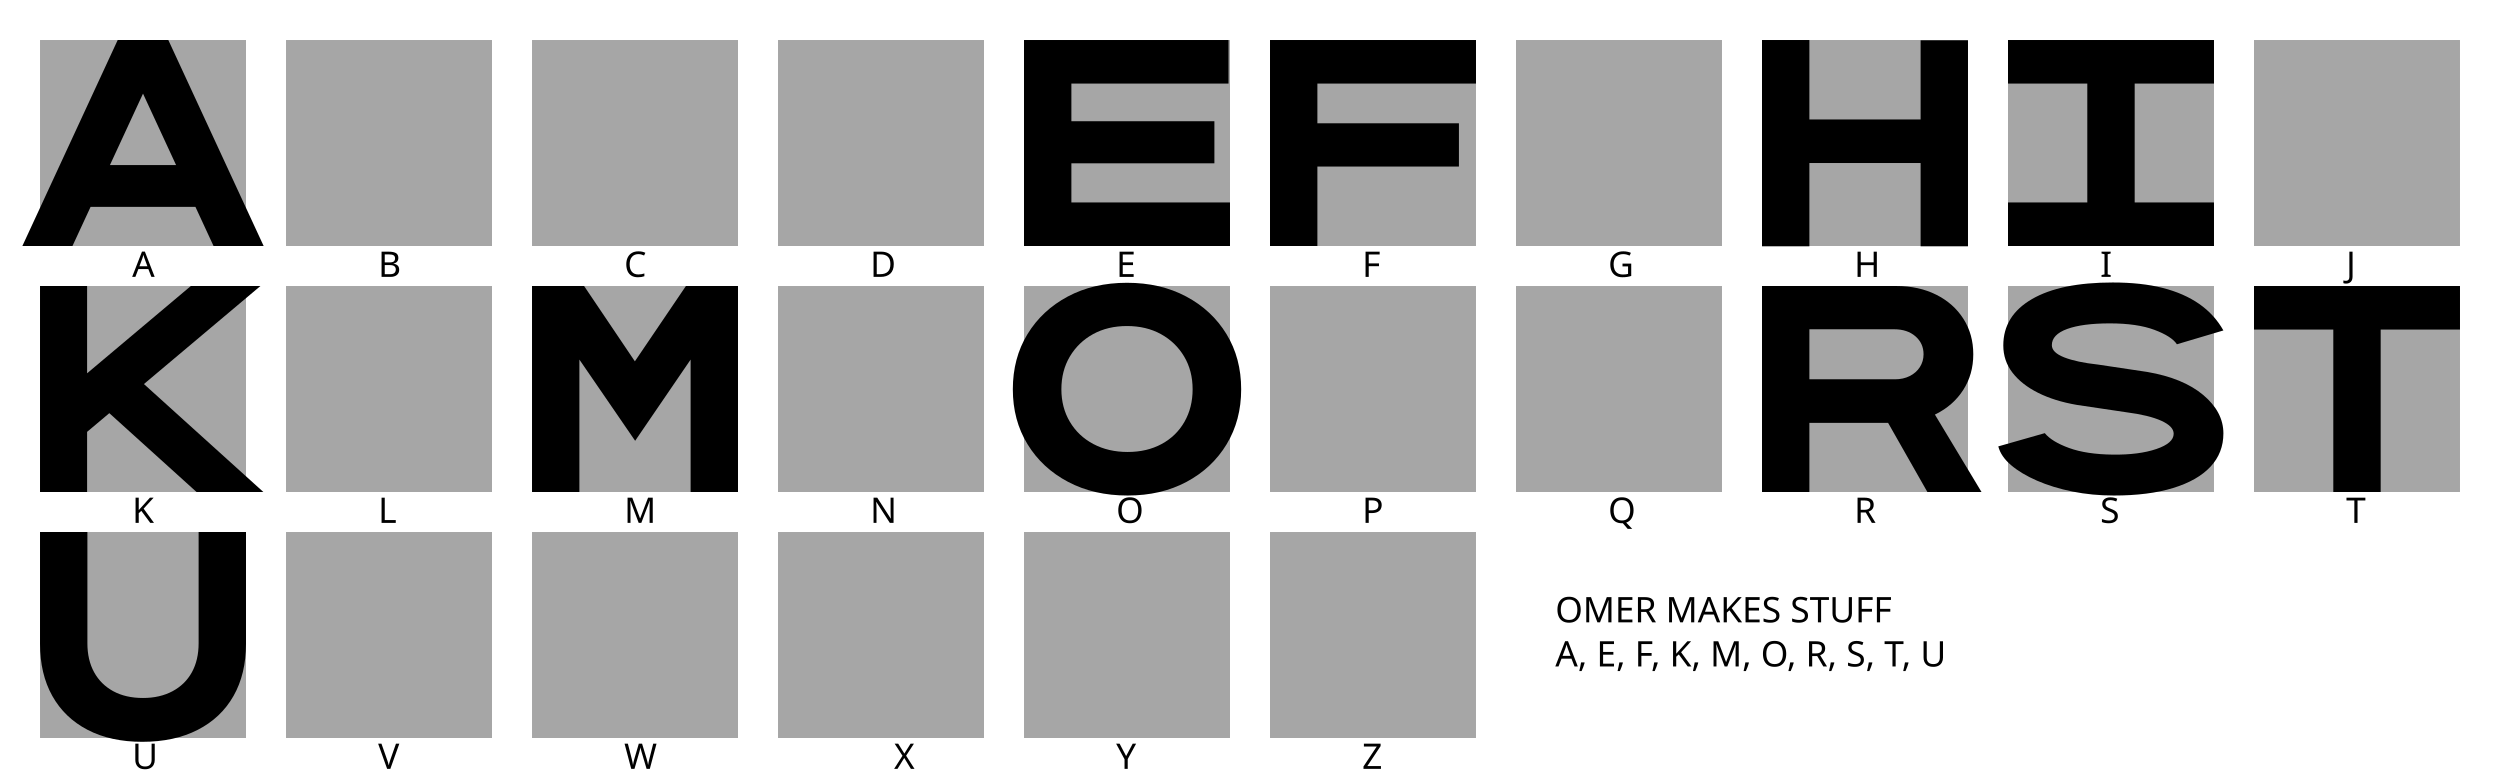
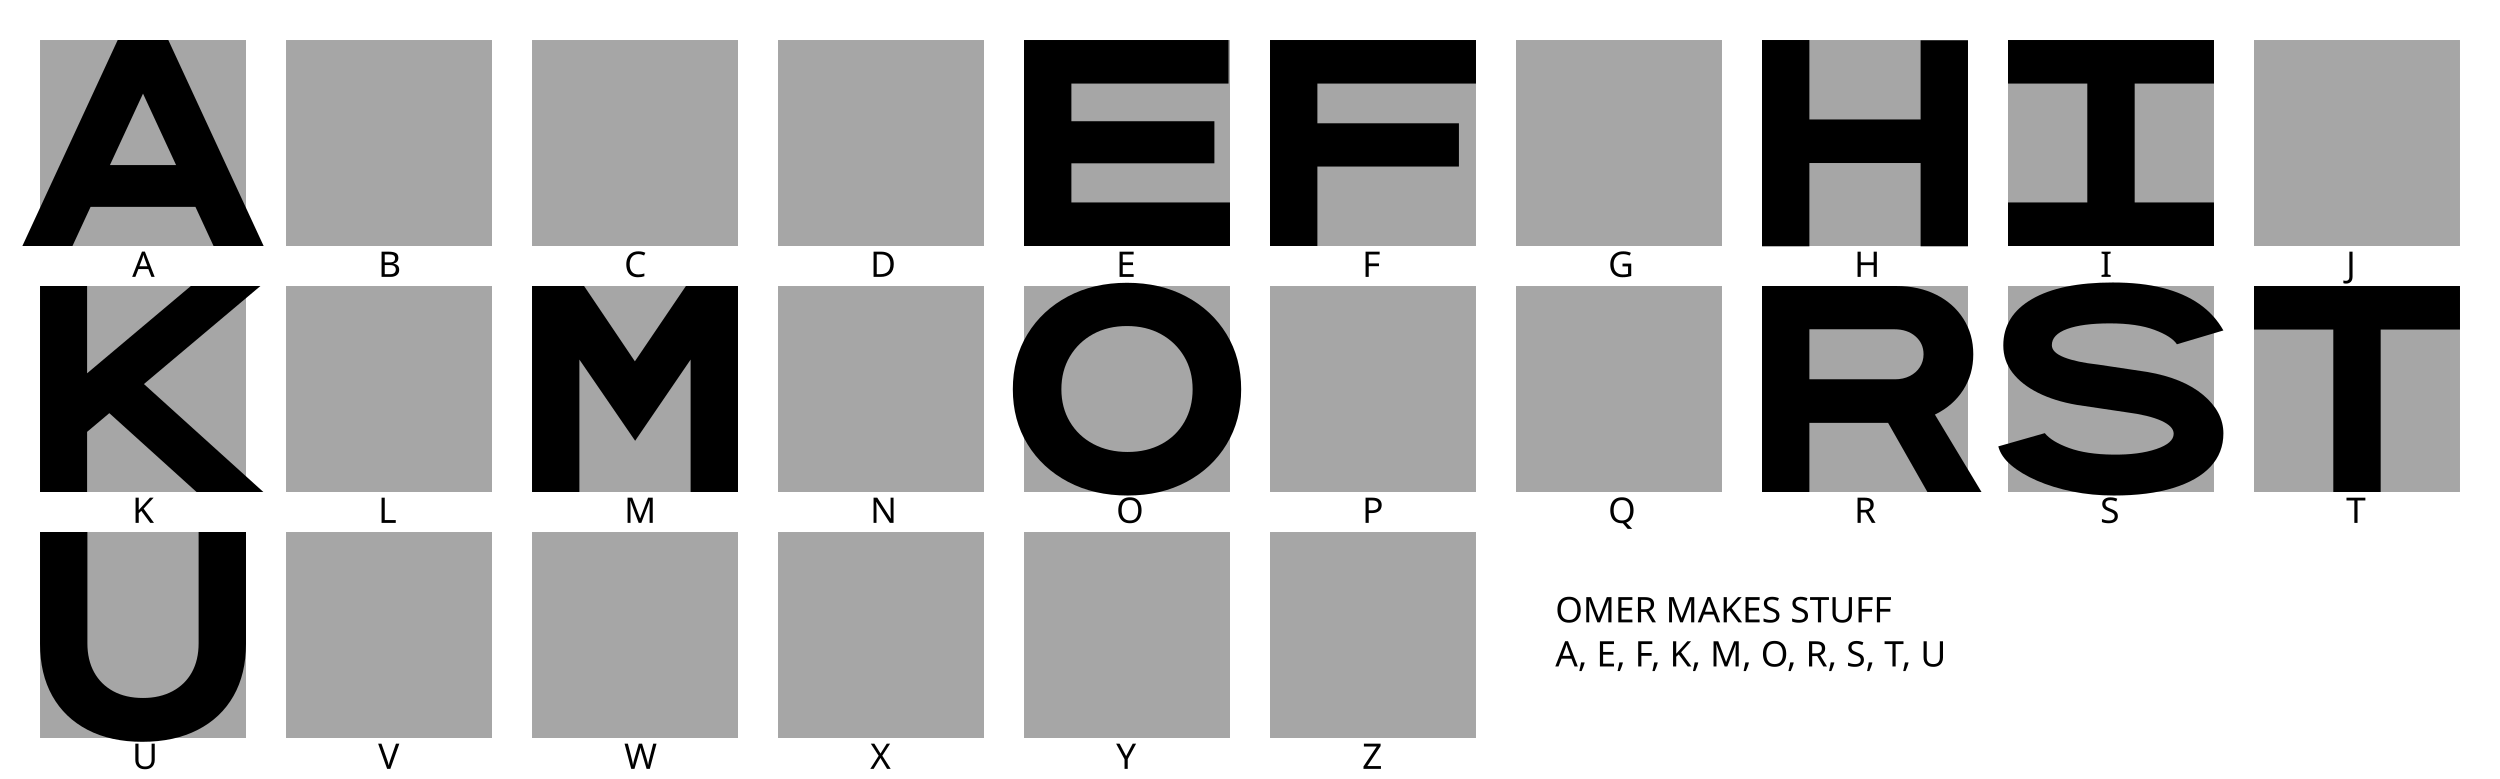
<svg xmlns="http://www.w3.org/2000/svg" width="8496" height="2644" version="1.1" id="svg1">
  <defs id="defs1">
    <path id="prefix__A" d="M5313.999 1849.526h3288.998v709.316H5313.999z" />
    <path id="prefix__i" d="M136 836h700v163H136z" />
    <path id="prefix__j" d="M136 836h700v163H136z" />
    <path id="prefix__k" d="M136 836h700v163H136z" />
    <path id="prefix__l" d="M136 836h700v163H136z" />
    <path id="prefix__m" d="M136 836h700v163H136z" />
    <path id="prefix__n" d="M136 836h700v163H136z" />
    <path id="prefix__o" d="M136 836h700v163H136z" />
    <path id="prefix__p" d="M136 836h700v163H136z" />
    <path id="prefix__g" d="M136 836h700v163H136z" />
    <path id="prefix__h" d="M136 836h700v163H136z" />
    <path id="prefix__q" d="M136 836h700v163H136z" />
    <path id="prefix__r" d="M136 836h700v163H136z" />
    <path id="prefix__s" d="M136 836h700v163H136z" />
    <path id="prefix__t" d="M136 836h700v163H136z" />
    <path id="prefix__u" d="M136 836h700v163H136z" />
    <path id="prefix__v" d="M136 836h700v163H136z" />
    <path id="prefix__w" d="M136 836h700v163H136z" />
    <path id="prefix__x" d="M136 836h700v163H136z" />
    <path id="prefix__y" d="M136 836h700v163H136z" />
    <path id="prefix__z" d="M136 836h700v163H136z" />
    <path id="prefix__a" d="M136 836h700v163H136z" />
    <path id="prefix__b" d="M136 836h700v163H136z" />
    <path id="prefix__c" d="M136 836h700v163H136z" />
    <path id="prefix__d" d="M136 836h700v163H136z" />
    <path id="prefix__e" d="M136 836h700v163H136z" />
    <path id="prefix__f" d="M136 836h700v163H136z" />
  </defs>
  <g id="layer2">
    <g font-weight="400" font-size="120px" font-family="'Fira Code'" letter-spacing="0" stroke-width="0" id="g30">
      <text id="text2" x="4180.001" y="1672">
        <tspan x="4629.078" y="2613" id="tspan2">Z</tspan>
      </text>
      <text id="text3" x="3344.001" y="1672">
        <tspan x="3793.078" y="2613" id="tspan3">Y</tspan>
      </text>
-       <text id="text4" x="2589" y="1672">
-         <tspan x="3038.077" y="2613" id="tspan4">X</tspan>
+       <text id="text4" x="2508" y="1672">
+         <tspan x="2957.077" y="2613" id="tspan4">X</tspan>
      </text>
      <text id="text5" x="1672" y="1672">
        <tspan x="2121.077" y="2613" id="tspan5">W</tspan>
      </text>
      <text id="text6" x="836" y="1672">
        <tspan x="1285.077" y="2613" id="tspan6">V</tspan>
      </text>
      <text id="text7" y="1672">
        <tspan x="449.077" y="2613" id="tspan7">U</tspan>
      </text>
      <text id="text8" x="7524.002" y="836">
        <tspan x="7973.079" y="1777" id="tspan8">T</tspan>
      </text>
      <text id="text9" x="6688.002" y="836">
        <tspan x="7137.079" y="1777" id="tspan9">S</tspan>
      </text>
      <text id="text10" x="5852.002" y="836">
        <tspan x="6301.079" y="1777" id="tspan10">R</tspan>
      </text>
      <text id="text11" x="5016.001" y="836">
        <tspan x="5465.078" y="1777" id="tspan11">Q</tspan>
      </text>
      <text id="text12" x="4180.001" y="836">
        <tspan x="4629.078" y="1777" id="tspan12">P</tspan>
      </text>
      <text id="text13" x="3344.001" y="836">
        <tspan x="3793.078" y="1777" id="tspan13">O</tspan>
      </text>
      <text id="text14" x="2508.001" y="836">
        <tspan x="2957.078" y="1777" id="tspan14">N</tspan>
      </text>
      <text id="text15" x="1672" y="836">
        <tspan x="2121.077" y="1777" id="tspan15">M</tspan>
      </text>
      <text id="text16" x="836" y="836">
        <tspan x="1285.077" y="1777" id="tspan16">L</tspan>
      </text>
      <text id="text17" y="836">
        <tspan x="449.077" y="1777" id="tspan17">K</tspan>
      </text>
      <text id="text18" x="7524.002">
        <tspan x="7973.079" y="941" id="tspan18">J</tspan>
      </text>
      <text id="text19" x="6688.002">
        <tspan x="7137.079" y="941" id="tspan19">I</tspan>
      </text>
      <text id="text20" x="5852.002">
        <tspan x="6301.079" y="941" id="tspan20">H</tspan>
      </text>
      <text id="text21" x="5016.001">
        <tspan x="5465.078" y="941" id="tspan21">G</tspan>
      </text>
      <text id="text22" x="4180.001">
        <tspan x="4629.078" y="941" id="tspan22">F</tspan>
      </text>
      <text id="text23" x="3344.001">
        <tspan x="3793.078" y="941" id="tspan23">E</tspan>
      </text>
      <text id="text24" x="2508.001">
        <tspan x="2957.078" y="941" id="tspan24">D</tspan>
      </text>
      <text id="text25" x="1672">
        <tspan x="2121.077" y="941" id="tspan25">C</tspan>
      </text>
      <text id="text26" x="836">
        <tspan x="1285.077" y="941" id="tspan26">B</tspan>
      </text>
      <text id="text27">
        <tspan x="449.077" y="941" id="tspan27">A</tspan>
      </text>
      <text x="-59.723" id="text30" y="160.475">
        <tspan x="5285.477" y="2115" id="tspan28">OMER MAKES STUFF</tspan>
        <tspan x="5285.477" y="2265" id="tspan30">
          <tspan dx="0 0 0 0 0 0 0 0 0 0 0 0 0 0 0 0 0 0 0 0 0 0 0 0 0 0 0 0 0" id="tspan29">A, E, F, K, M, O, R, S, T, U</tspan>
        </tspan>
      </text>
    </g>
    <g id="guide-squares" fill-opacity="0.35">
      <path id="guide-square-a" d="M 136,136 H 836 V 836 H 136 Z" />
      <path id="guide-square-b" d="m 972,136 h 700 V 836 H 972 Z" />
      <path id="guide-square-c" d="m 1808,136 h 700 v 700 h -700 z" />
      <path id="guide-square-d" d="m 2644,136 h 700 v 700 h -700 z" />
      <path id="guide-square-e" d="m 3480,136 h 700 v 700 h -700 z" />
      <path id="guide-square-f" d="m 4316,136 h 700 v 700 h -700 z" />
      <path id="guide-square-g" d="m 5152,136 h 700 v 700 h -700 z" />
      <path id="guide-square-h" d="m 5988,136 h 700 v 700 h -700 z" />
      <path id="guide-square-i" d="m 6824,136 h 700 v 700 h -700 z" />
      <path id="guide-square-j" d="m 7660,136 h 700 v 700 h -700 z" />
      <path id="guide-square-k" d="m 136,972 h 700 v 700 H 136 Z" />
      <path id="guide-square-l" d="m 972,972 h 700 v 700 H 972 Z" />
      <path id="guide-square-m" d="m 1808,972 h 700 v 700 h -700 z" />
      <path id="guide-square-n" d="m 2644,972 h 700 v 700 h -700 z" />
      <path id="guide-square-o" d="m 3480,972 h 700 v 700 h -700 z" />
      <path id="guide-square-p" d="m 4316,972 h 700 v 700 h -700 z" />
      <path id="guide-square-q" d="m 5152,972 h 700 v 700 h -700 z" />
      <path id="guide-square-r" d="m 5988,972 h 700 v 700 h -700 z" />
      <path id="guide-square-s" d="m 6824,972 h 700 v 700 h -700 z" />
      <path id="guide-square-t" d="m 7660,972 h 700 v 700 h -700 z" />
      <path id="guide-square-u" d="m 136,1808 h 700 v 700 H 136 Z" />
      <path id="guide-square-v" d="m 972,1808 h 700 v 700 H 972 Z" />
      <path id="guide-square-w" d="m 1808,1808 h 700 v 700 h -700 z" />
      <path id="guide-square-x" d="m 2644,1808 h 700 v 700 h -700 z" />
      <path id="guide-square-y" d="m 3480,1808 h 700 v 700 h -700 z" />
      <path id="guide-square-z" d="m 4316,1808 h 700 v 700 h -700 z" />
    </g>
  </g>
  <g id="chars">
    <path id="char-u" d="m 836,1808 v 379.723 c 0,68.487 -14.135,127.617 -42.406,177.389 -28.271,49.773 -68.885,88.197 -121.843,115.273 C 618.793,2507.461 556.08,2521 483.611,2521 c -71.672,0 -133.589,-13.539 -185.751,-40.615 -52.162,-27.076 -92.179,-65.501 -120.051,-115.273 C 149.936,2315.34 136,2256.21 136,2187.723 V 1808 h 161 v 377.864 c 0,38.182 7.636,71.114 22.909,98.795 15.273,27.682 36.989,49.159 65.148,64.432 C 413.216,2364.364 446.864,2372 486,2372 c 38.182,0 71.591,-7.636 100.227,-22.909 28.636,-15.273 50.591,-36.75 65.864,-64.432 C 667.364,2256.977 675,2224.046 675,2185.864 V 1808" />
    <path id="char-t" d="M 7929.5,1672 V 1120 H 7660 V 972 h 700 v 148 h -269.5 v 552 z" />
    <path id="char-s" d="m 6949,1472 c 15.745,19.333 43.299,36.167 82.662,50.5 39.363,14.333 89.103,21.833 149.221,22.5 58.686,0.667 107.711,-5.667 147.073,-19 39.363,-13.333 59.044,-30.667 59.044,-52 0,-16.667 -13.956,-31.333 -41.868,-44 -27.912,-12.667 -67.632,-22.333 -119.162,-29 l -168.153,-25 c -50.351,-8.667 -94.166,-22.333 -131.445,-41 -37.279,-18.667 -66.328,-41.5 -87.146,-68.5 -20.818,-27 -31.227,-57.833 -31.227,-92.5 0,-67.333 32.438,-119.833 97.313,-157.5 64.875,-37.667 156.378,-56.5 274.509,-56.5 64.875,0 121.52,6.167 169.934,18.5 48.414,12.333 89.808,30.5 124.183,54.5 34.374,24 61.728,54 82.062,90 l -158,47 c -11.806,-18 -37.261,-34.333 -76.367,-49 -39.106,-14.667 -89.648,-22 -151.628,-22 -61.979,0 -110.308,6.333 -144.987,19 -34.679,12.667 -52.018,31 -52.018,55 0,16.667 14.019,30.5 42.057,41.5 28.038,11 66.406,19.167 115.104,24.5 l 167.004,25 c 81.485,14 144.995,40.167 190.531,78.5 45.536,38.333 68.304,81.833 68.304,130.5 0,44 -14.619,81.667 -43.858,113 -29.239,31.333 -71.659,55.5 -127.26,72.5 -55.602,17 -122.707,25.5 -201.316,25.5 -48.891,0 -95.625,-4.5 -140.202,-13.5 -44.577,-9 -84.84,-21.333 -120.79,-37 -35.949,-15.667 -65.428,-33.333 -88.435,-53 -23.008,-19.667 -37.387,-40.833 -43.139,-63.5 z" />
    <path id="char-r" d="M 5988,1672 V 972 h 457 c 50.667,0 95.667,9.833 135,29.5 39.333,19.667 70.167,47 92.5,82 22.333,35 33.5,75.167 33.5,120.5 0,45.333 -11.333,85.667 -34,121 -22.667,35.333 -53.833,62.833 -93.5,82.5 -39.667,19.667 -85.167,29.5 -136.5,29.5 h -293 v 235 z m 562,0 -158,-278 121,-89 221,367 z m -401,-383 h 291 c 18.667,0 35.333,-3.667 50,-11 14.667,-7.333 26.167,-17.5 34.5,-30.5 8.333,-13 12.5,-27.5 12.5,-43.5 0,-24.667 -9.167,-45 -27.5,-61 -18.333,-16 -42.5,-24 -72.5,-24 h -288 z" />
    <path id="char-o" d="M 3830 961 C 3754.379 961 3687.415 976.5 3629.109 1007.5 C 3570.803 1038.5 3525.041 1081.167 3491.824 1135.5 C 3458.608 1189.833 3442 1252.333 3442 1323 C 3442 1393 3458.608 1455.167 3491.824 1509.5 C 3525.041 1563.833 3570.979 1606.5 3629.639 1637.5 C 3688.298 1668.5 3755.793 1684 3832.121 1684 C 3907.742 1684 3974.528 1668.5 4032.481 1637.5 C 4090.433 1606.5 4135.842 1563.833 4168.705 1509.5 C 4201.568 1455.167 4218 1393 4218 1323 C 4218 1252.333 4201.392 1189.833 4168.176 1135.5 C 4134.959 1081.167 4089.197 1038.5 4030.891 1007.5 C 3972.585 976.5 3905.621 961 3830 961 z M 3830 1108 C 3873.638 1108 3912.099 1117.167 3945.383 1135.5 C 3978.666 1153.833 4004.924 1179.167 4024.154 1211.5 C 4043.385 1243.833 4053 1281 4053 1323 C 4053 1364.333 4043.755 1401.167 4025.264 1433.5 C 4006.773 1465.833 3980.885 1491 3947.602 1509 C 3914.318 1527 3875.857 1536 3832.219 1536 C 3788.58 1536 3749.75 1527 3715.727 1509 C 3681.703 1491 3655.076 1465.833 3635.846 1433.5 C 3616.615 1401.167 3607 1364.333 3607 1323 C 3607 1281 3616.615 1243.833 3635.846 1211.5 C 3655.076 1179.167 3681.334 1153.833 3714.617 1135.5 C 3747.901 1117.167 3786.362 1108 3830 1108 z " />
    <path id="char-m" d="M 1969,1672 H 1808 V 972 h 177 L 2157.536,1228 2331,972 h 177 v 700 H 2347 V 1222 L 2158.466,1498 1969,1222 Z" />
    <path id="char-k" d="M 885,972 229,1524 V 1324.994 L 648.5,972 Z m 10,700 H 667.91 L 293.9,1333.967 396,1221 Z m -759,0 V 972 h 160 v 700 z" />
    <path id="char-i" d="M 6824,836 V 688 h 269.5 V 284 H 6824 V 136 h 700 V 284 H 7254.5 V 688 H 7524 v 148 z" />
    <path id="char-h" d="M 6527,837 V 137 h 161 v 700 z m -539,0 V 136 h 161 v 701 z m 75,-283 V 406 h 550 v 148 z" />
    <path id="char-f" d="M 4316,836 V 136 h 700 v 148 h -539 v 135 h 481 v 147 h -481 v 270 z" />
    <path id="char-e" d="M 3480,836 V 136 h 695 v 148 h -534 v 128 h 486 v 143 h -486 v 133 h 539 v 148 z" />
    <path id="char-a" d="M 572,136 896,836 H 725.705 l -324,-700 z m -1.705,0 -324,700 H 76 L 400,136 Z M 256,703 V 561 h 461 v 142 z" />
  </g>
</svg>
